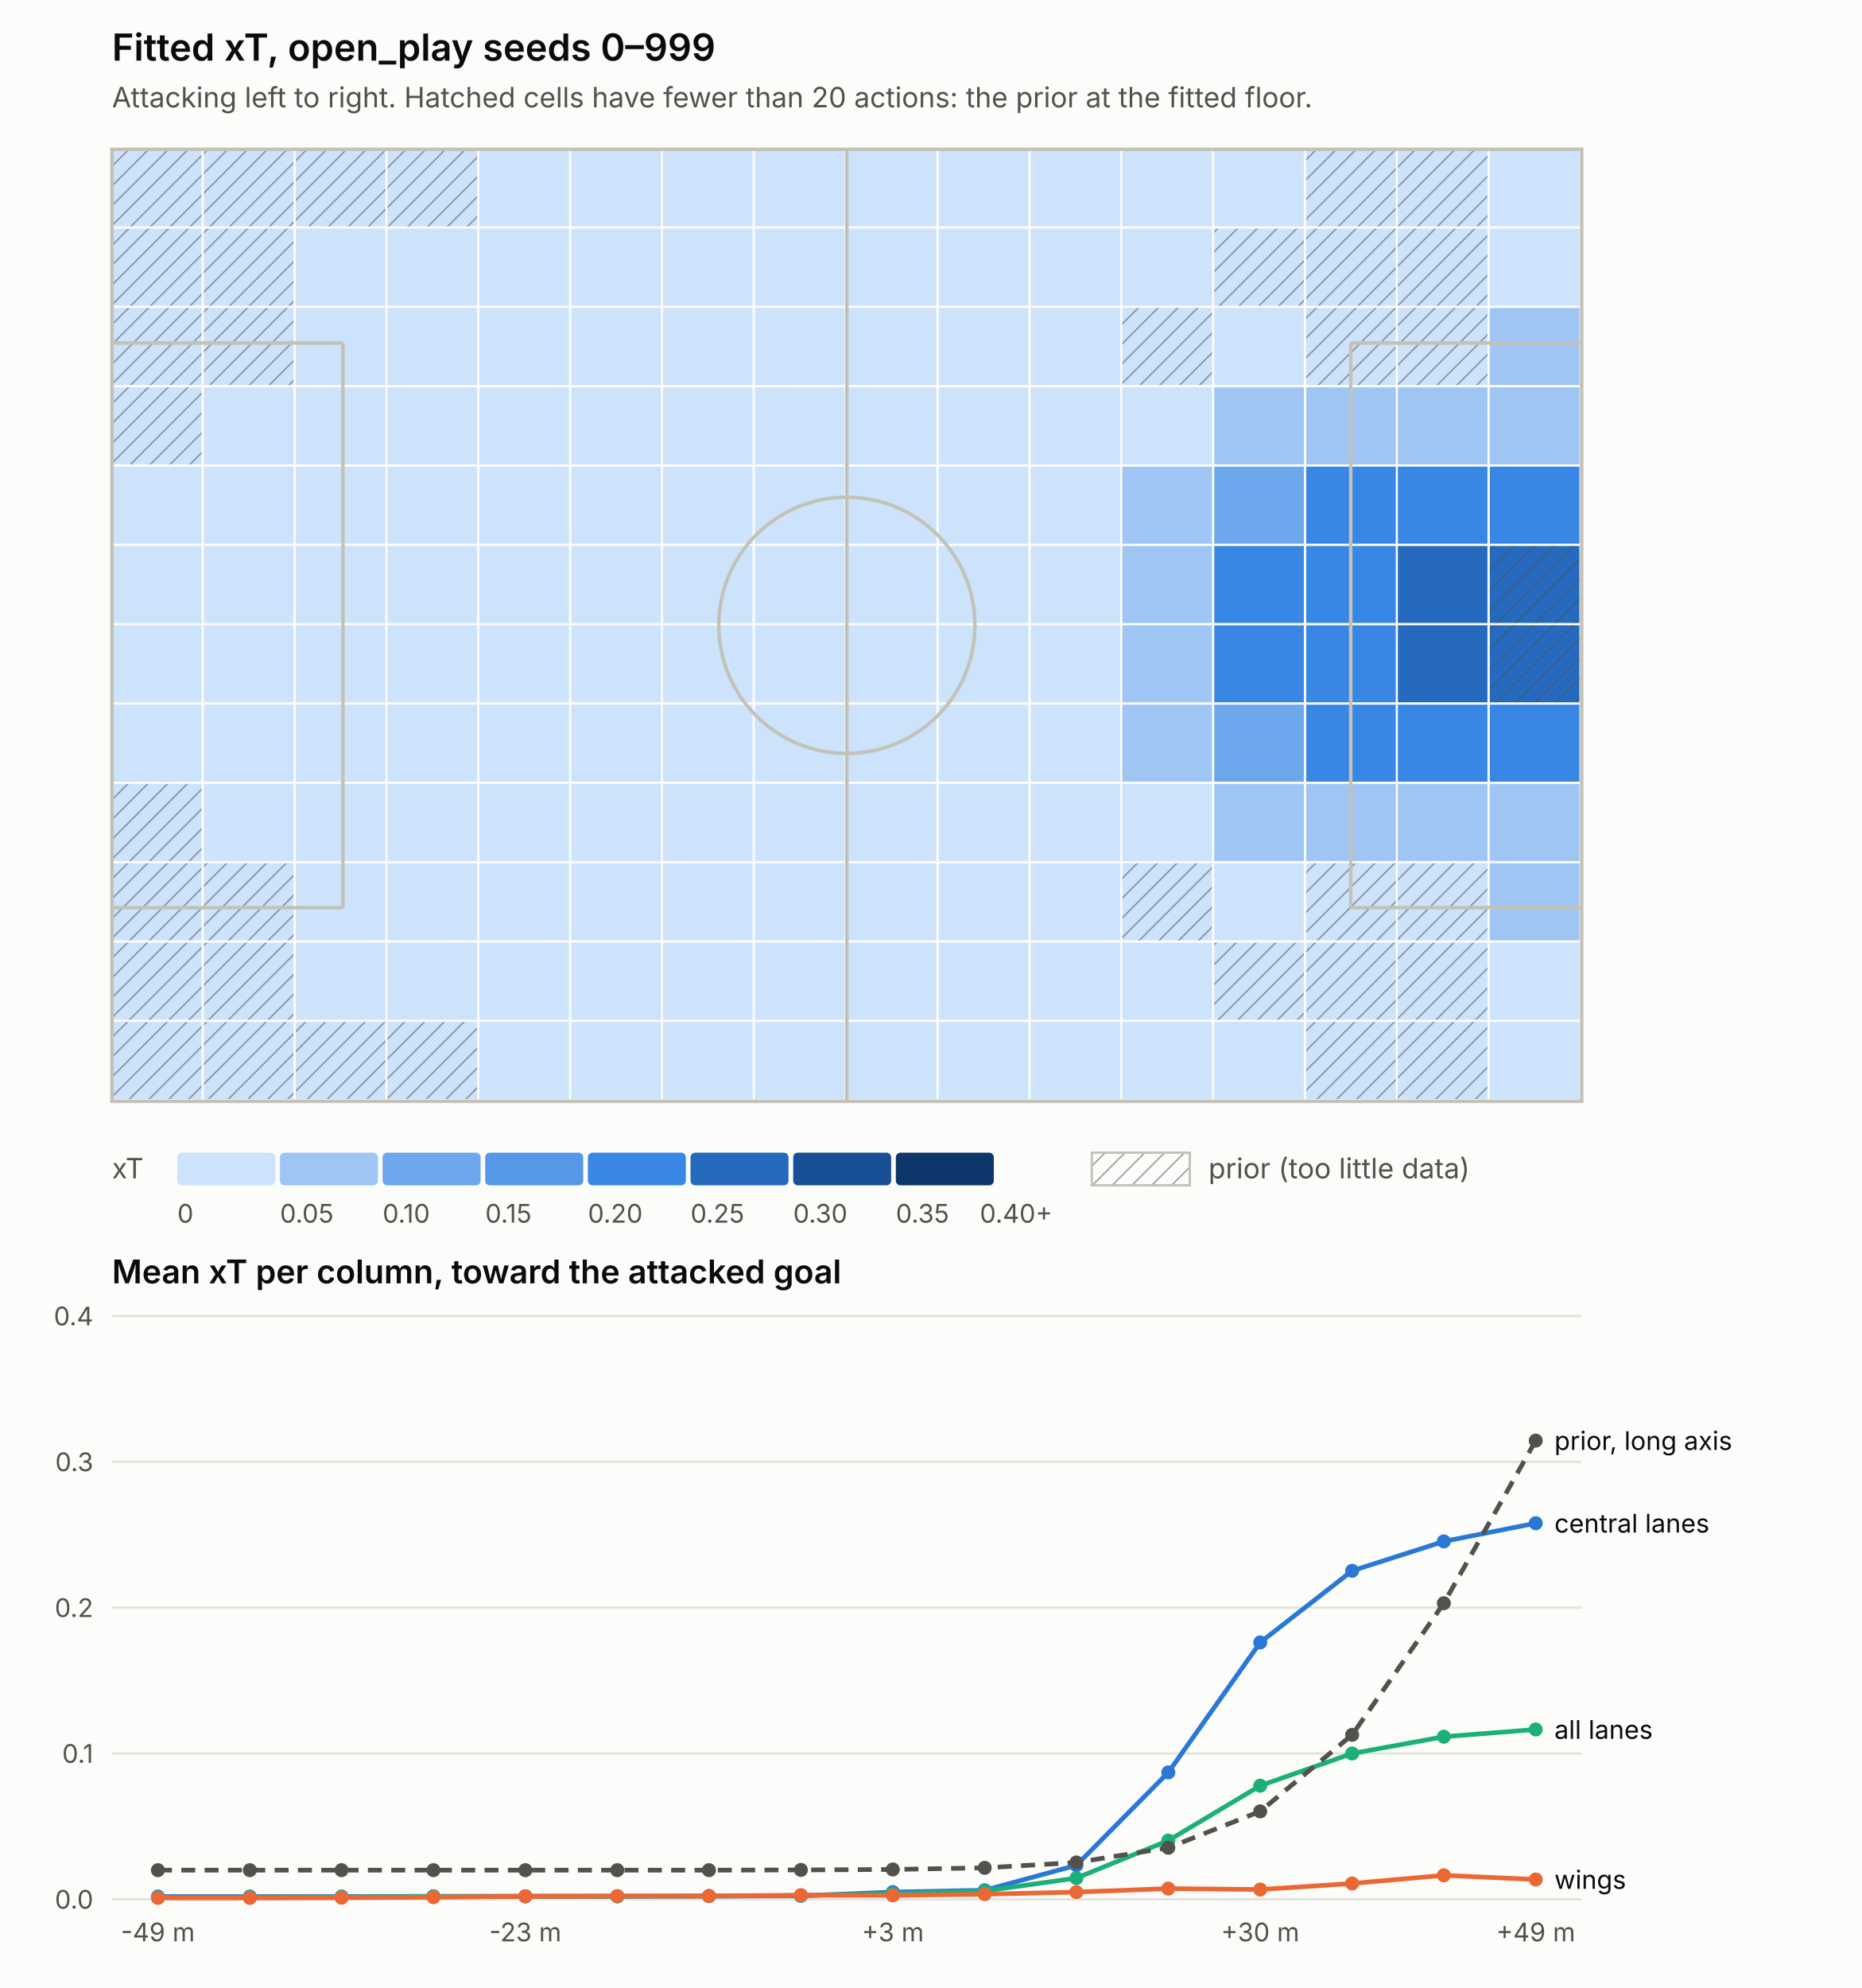
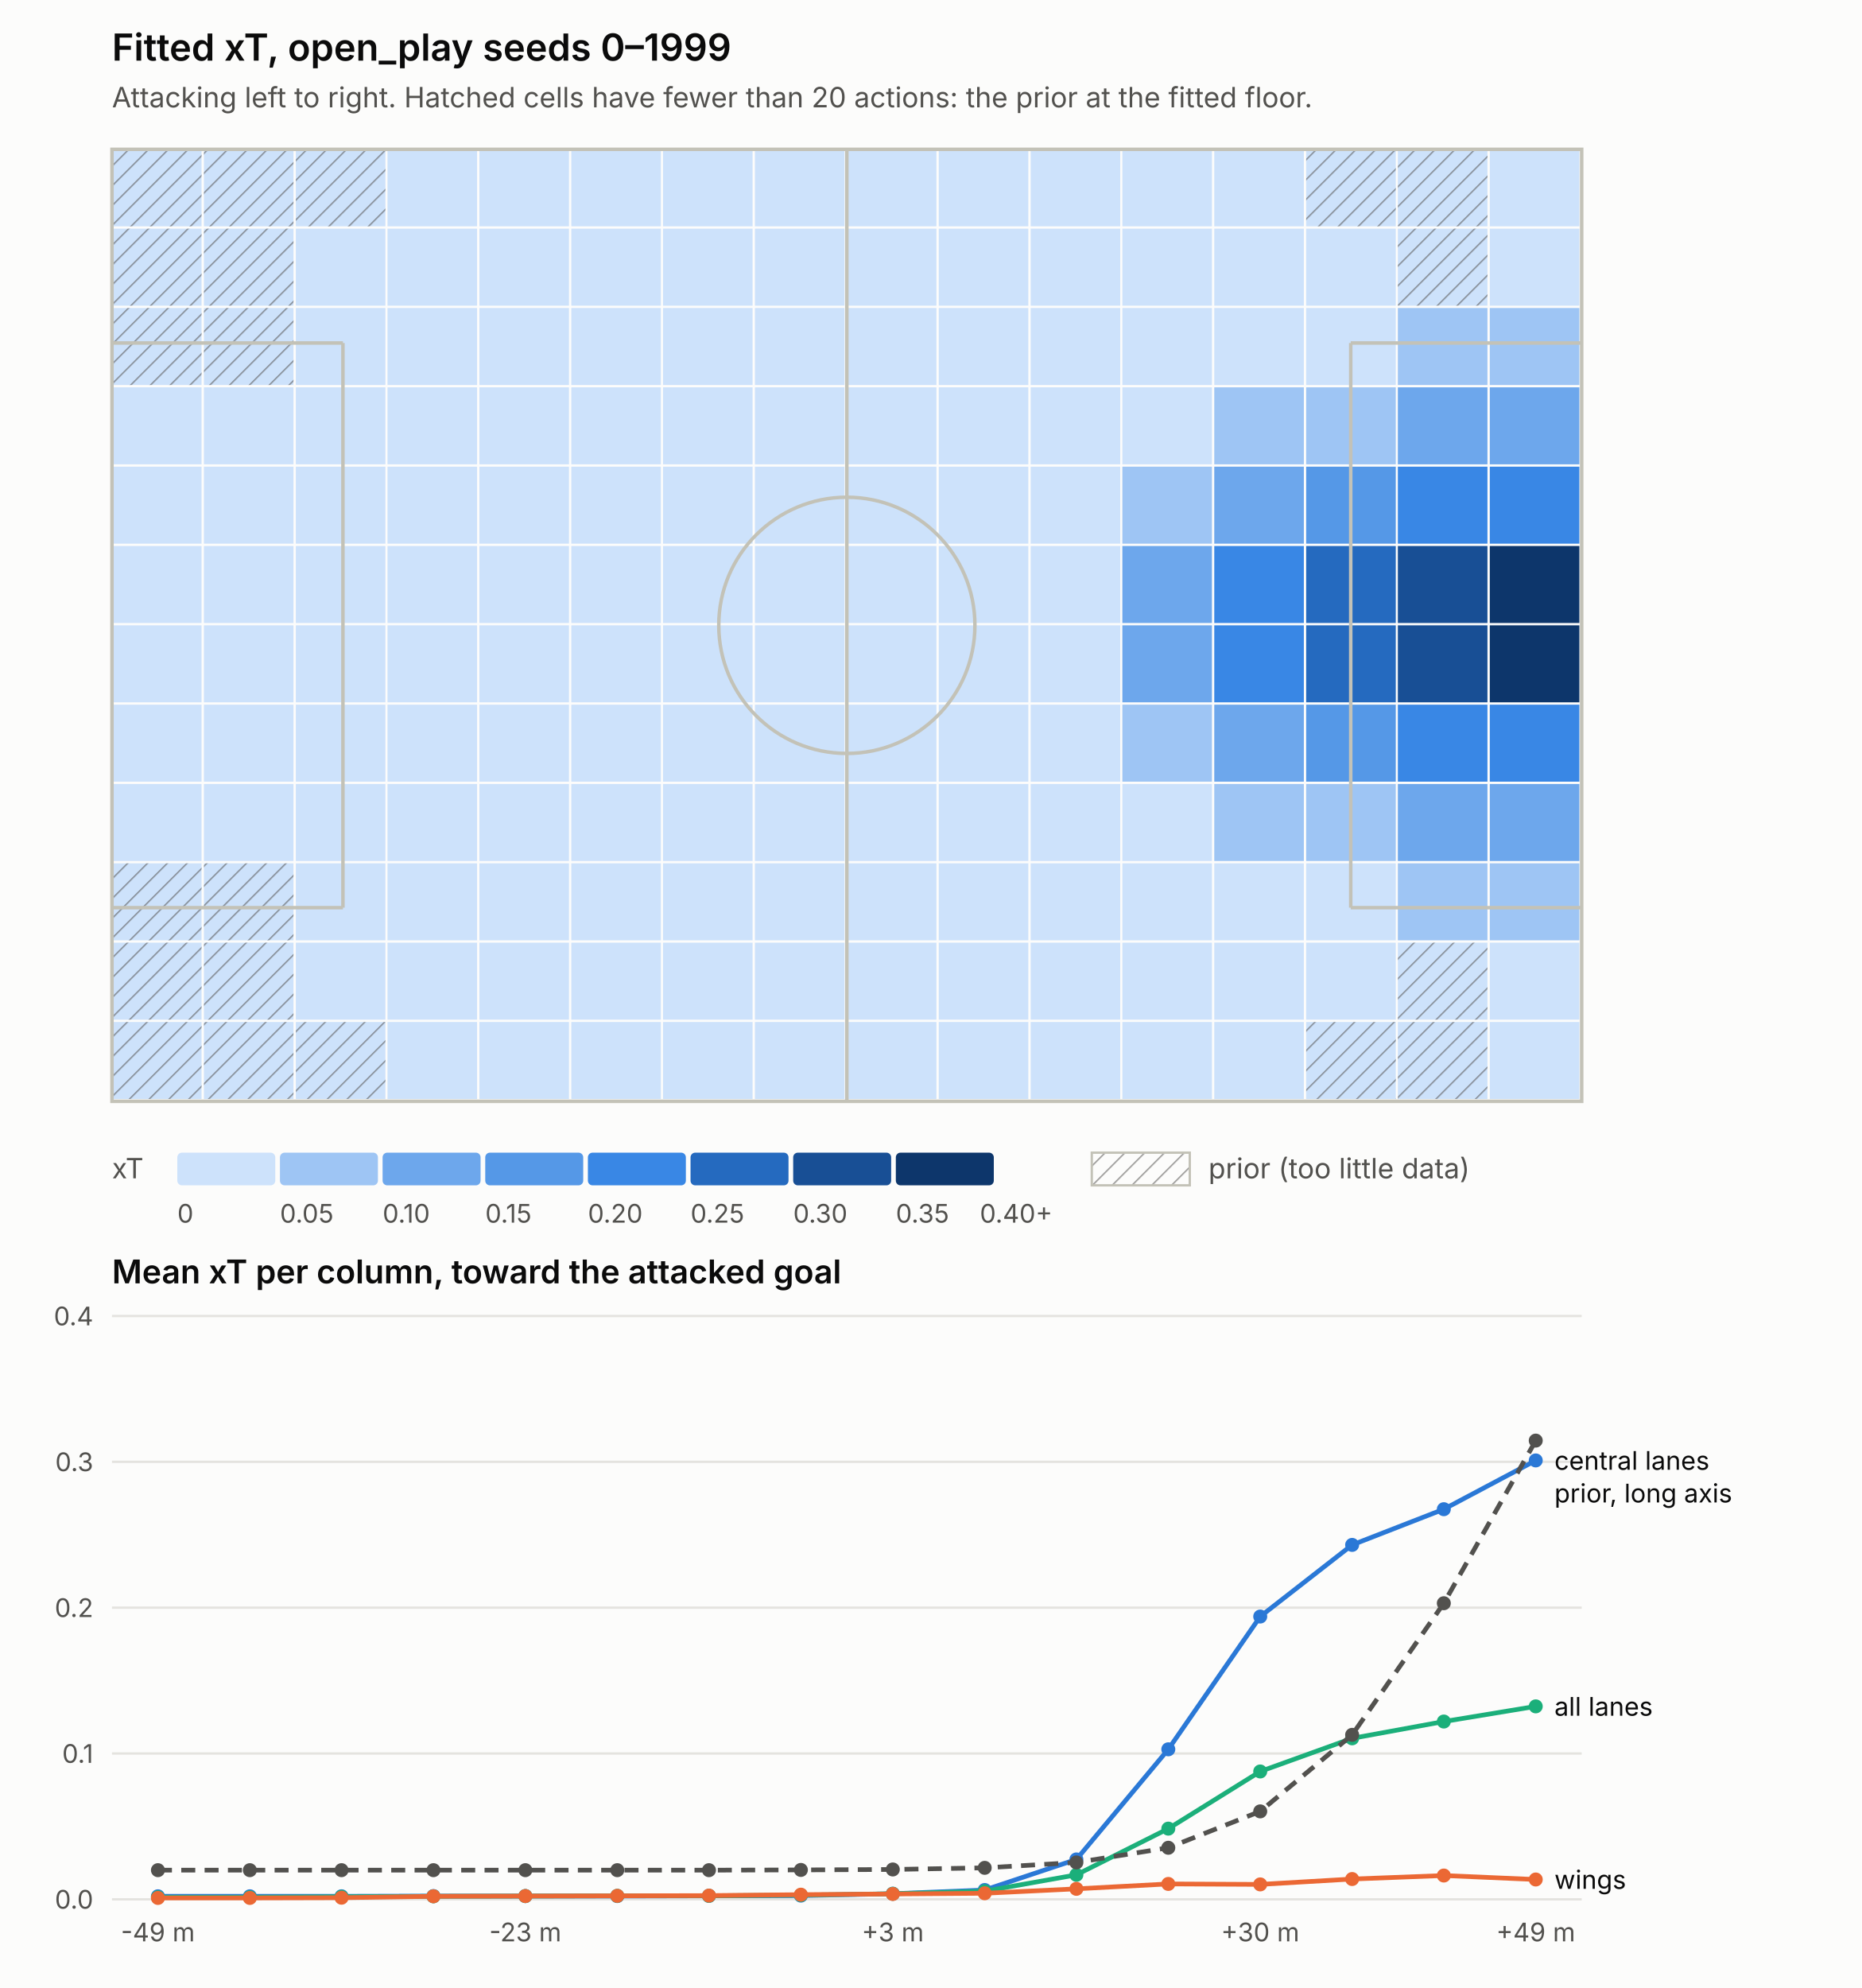
<svg xmlns="http://www.w3.org/2000/svg" viewBox="0 0 798 852" width="798" height="852" role="img" aria-labelledby="title desc">
  <style>svg{font-family:system-ui,-apple-system,'Segoe UI',sans-serif}.bg{fill:#fcfcfb}.t1{fill:#0b0b0b}.t2{fill:#52514e}.ln{stroke:#c3c2b7}.grid{stroke:#e4e3df}.hatch{stroke:#52514e}.s1{stroke:#2a78d6}.s2{stroke:#eb6834}.s3{stroke:#1baf7a}.sp{stroke:#52514e}.f1{fill:#2a78d6}.f2{fill:#eb6834}.f3{fill:#1baf7a}.fp{fill:#52514e}.b0{fill:#cde2fb}.b1{fill:#9ec5f4}.b2{fill:#6da7ec}.b3{fill:#5598e7}.b4{fill:#3987e5}.b5{fill:#256abf}.b6{fill:#184f95}.b7{fill:#0d366b}@media (prefers-color-scheme: dark){.bg{fill:#1a1a19}.t1{fill:#f0efec}.t2{fill:#c3c2b7}.ln{stroke:#6b6a64}.grid{stroke:#383835}.hatch{stroke:#c3c2b7}.s1{stroke:#3987e5}.s2{stroke:#d95926}.s3{stroke:#199e70}.sp{stroke:#c3c2b7}.f1{fill:#3987e5}.f2{fill:#d95926}.f3{fill:#199e70}.fp{fill:#c3c2b7}.b0{fill:#0d366b}.b1{fill:#184f95}.b2{fill:#256abf}.b3{fill:#3987e5}.b4{fill:#5598e7}.b5{fill:#6da7ec}.b6{fill:#9ec5f4}.b7{fill:#cde2fb}}</style>
  <defs>
    <pattern id="hatch" width="6" height="6" patternUnits="userSpaceOnUse" patternTransform="rotate(45)">
      <line x1="0" y1="0" x2="0" y2="6" class="hatch" stroke-width="1.2" stroke-opacity="0.55" />
    </pattern>
  </defs>
  <rect class="bg" width="798" height="852" />
-   <text class="t1" x="48.0" y="26" font-size="16" font-weight="600">Fitted xT, open_play seeds 0–999</text>
+   <text class="t1" x="48.0" y="26" font-size="16" font-weight="600">Fitted xT, open_play seeds 0–1999</text>
  <text class="t2" x="48.0" y="46" font-size="12">Attacking left to right. Hatched cells have fewer than 20 actions: the prior at the fitted floor.</text>
  <rect class="b0" x="48.0" y="438.0" width="38.4" height="33.0" />
  <rect fill="url(#hatch)" x="48.0" y="438.0" width="38.4" height="33.0" />
  <rect class="b0" x="48.0" y="404.0" width="38.4" height="33.0" />
  <rect fill="url(#hatch)" x="48.0" y="404.0" width="38.4" height="33.0" />
  <rect class="b0" x="48.0" y="370.0" width="38.4" height="33.0" />
  <rect fill="url(#hatch)" x="48.0" y="370.0" width="38.4" height="33.0" />
  <rect class="b0" x="48.0" y="336.0" width="38.4" height="33.0" />
-   <rect fill="url(#hatch)" x="48.0" y="336.0" width="38.4" height="33.0" />
  <rect class="b0" x="48.0" y="302.0" width="38.4" height="33.0" />
  <rect class="b0" x="48.0" y="268.0" width="38.4" height="33.0" />
  <rect class="b0" x="48.0" y="234.0" width="38.4" height="33.0" />
  <rect class="b0" x="48.0" y="200.0" width="38.4" height="33.0" />
  <rect class="b0" x="48.0" y="166.0" width="38.4" height="33.0" />
-   <rect fill="url(#hatch)" x="48.0" y="166.0" width="38.4" height="33.0" />
  <rect class="b0" x="48.0" y="132.0" width="38.4" height="33.0" />
  <rect fill="url(#hatch)" x="48.0" y="132.0" width="38.4" height="33.0" />
  <rect class="b0" x="48.0" y="98.0" width="38.4" height="33.0" />
  <rect fill="url(#hatch)" x="48.0" y="98.0" width="38.4" height="33.0" />
  <rect class="b0" x="48.0" y="64.0" width="38.4" height="33.0" />
  <rect fill="url(#hatch)" x="48.0" y="64.0" width="38.4" height="33.0" />
  <rect class="b0" x="87.4" y="438.0" width="38.4" height="33.0" />
  <rect fill="url(#hatch)" x="87.4" y="438.0" width="38.4" height="33.0" />
  <rect class="b0" x="87.4" y="404.0" width="38.4" height="33.0" />
  <rect fill="url(#hatch)" x="87.4" y="404.0" width="38.4" height="33.0" />
  <rect class="b0" x="87.4" y="370.0" width="38.4" height="33.0" />
  <rect fill="url(#hatch)" x="87.4" y="370.0" width="38.4" height="33.0" />
  <rect class="b0" x="87.4" y="336.0" width="38.4" height="33.0" />
  <rect class="b0" x="87.4" y="302.0" width="38.4" height="33.0" />
  <rect class="b0" x="87.4" y="268.0" width="38.4" height="33.0" />
  <rect class="b0" x="87.4" y="234.0" width="38.4" height="33.0" />
  <rect class="b0" x="87.4" y="200.0" width="38.4" height="33.0" />
  <rect class="b0" x="87.4" y="166.0" width="38.4" height="33.0" />
  <rect class="b0" x="87.4" y="132.0" width="38.4" height="33.0" />
  <rect fill="url(#hatch)" x="87.4" y="132.0" width="38.4" height="33.0" />
  <rect class="b0" x="87.4" y="98.0" width="38.4" height="33.0" />
  <rect fill="url(#hatch)" x="87.4" y="98.0" width="38.4" height="33.0" />
  <rect class="b0" x="87.4" y="64.0" width="38.4" height="33.0" />
  <rect fill="url(#hatch)" x="87.4" y="64.0" width="38.4" height="33.0" />
  <rect class="b0" x="126.8" y="438.0" width="38.4" height="33.0" />
  <rect fill="url(#hatch)" x="126.8" y="438.0" width="38.4" height="33.0" />
  <rect class="b0" x="126.8" y="404.0" width="38.4" height="33.0" />
  <rect class="b0" x="126.8" y="370.0" width="38.4" height="33.0" />
  <rect class="b0" x="126.8" y="336.0" width="38.4" height="33.0" />
  <rect class="b0" x="126.8" y="302.0" width="38.4" height="33.0" />
  <rect class="b0" x="126.8" y="268.0" width="38.4" height="33.0" />
  <rect class="b0" x="126.8" y="234.0" width="38.4" height="33.0" />
  <rect class="b0" x="126.8" y="200.0" width="38.4" height="33.0" />
  <rect class="b0" x="126.8" y="166.0" width="38.4" height="33.0" />
  <rect class="b0" x="126.8" y="132.0" width="38.4" height="33.0" />
  <rect class="b0" x="126.8" y="98.0" width="38.4" height="33.0" />
  <rect class="b0" x="126.8" y="64.0" width="38.4" height="33.0" />
  <rect fill="url(#hatch)" x="126.8" y="64.0" width="38.4" height="33.0" />
  <rect class="b0" x="166.1" y="438.0" width="38.4" height="33.0" />
-   <rect fill="url(#hatch)" x="166.1" y="438.0" width="38.4" height="33.0" />
  <rect class="b0" x="166.1" y="404.0" width="38.4" height="33.0" />
  <rect class="b0" x="166.1" y="370.0" width="38.4" height="33.0" />
  <rect class="b0" x="166.1" y="336.0" width="38.4" height="33.0" />
  <rect class="b0" x="166.1" y="302.0" width="38.4" height="33.0" />
  <rect class="b0" x="166.1" y="268.0" width="38.4" height="33.0" />
  <rect class="b0" x="166.1" y="234.0" width="38.4" height="33.0" />
  <rect class="b0" x="166.1" y="200.0" width="38.4" height="33.0" />
  <rect class="b0" x="166.1" y="166.0" width="38.4" height="33.0" />
  <rect class="b0" x="166.1" y="132.0" width="38.4" height="33.0" />
  <rect class="b0" x="166.1" y="98.0" width="38.4" height="33.0" />
  <rect class="b0" x="166.1" y="64.0" width="38.4" height="33.0" />
-   <rect fill="url(#hatch)" x="166.1" y="64.0" width="38.4" height="33.0" />
  <rect class="b0" x="205.5" y="438.0" width="38.4" height="33.0" />
  <rect class="b0" x="205.5" y="404.0" width="38.4" height="33.0" />
  <rect class="b0" x="205.5" y="370.0" width="38.4" height="33.0" />
  <rect class="b0" x="205.5" y="336.0" width="38.4" height="33.0" />
  <rect class="b0" x="205.5" y="302.0" width="38.4" height="33.0" />
  <rect class="b0" x="205.5" y="268.0" width="38.4" height="33.0" />
  <rect class="b0" x="205.5" y="234.0" width="38.4" height="33.0" />
  <rect class="b0" x="205.5" y="200.0" width="38.4" height="33.0" />
  <rect class="b0" x="205.5" y="166.0" width="38.4" height="33.0" />
  <rect class="b0" x="205.5" y="132.0" width="38.4" height="33.0" />
  <rect class="b0" x="205.5" y="98.0" width="38.4" height="33.0" />
  <rect class="b0" x="205.5" y="64.0" width="38.4" height="33.0" />
  <rect class="b0" x="244.9" y="438.0" width="38.4" height="33.0" />
  <rect class="b0" x="244.9" y="404.0" width="38.4" height="33.0" />
  <rect class="b0" x="244.9" y="370.0" width="38.4" height="33.0" />
  <rect class="b0" x="244.9" y="336.0" width="38.4" height="33.0" />
  <rect class="b0" x="244.9" y="302.0" width="38.4" height="33.0" />
  <rect class="b0" x="244.9" y="268.0" width="38.4" height="33.0" />
  <rect class="b0" x="244.9" y="234.0" width="38.4" height="33.0" />
  <rect class="b0" x="244.9" y="200.0" width="38.4" height="33.0" />
  <rect class="b0" x="244.9" y="166.0" width="38.4" height="33.0" />
  <rect class="b0" x="244.9" y="132.0" width="38.4" height="33.0" />
  <rect class="b0" x="244.9" y="98.0" width="38.4" height="33.0" />
  <rect class="b0" x="244.9" y="64.0" width="38.4" height="33.0" />
  <rect class="b0" x="284.2" y="438.0" width="38.4" height="33.0" />
  <rect class="b0" x="284.2" y="404.0" width="38.4" height="33.0" />
  <rect class="b0" x="284.2" y="370.0" width="38.4" height="33.0" />
  <rect class="b0" x="284.2" y="336.0" width="38.4" height="33.0" />
  <rect class="b0" x="284.2" y="302.0" width="38.4" height="33.0" />
  <rect class="b0" x="284.2" y="268.0" width="38.4" height="33.0" />
  <rect class="b0" x="284.2" y="234.0" width="38.4" height="33.0" />
  <rect class="b0" x="284.2" y="200.0" width="38.4" height="33.0" />
  <rect class="b0" x="284.2" y="166.0" width="38.4" height="33.0" />
  <rect class="b0" x="284.2" y="132.0" width="38.4" height="33.0" />
  <rect class="b0" x="284.2" y="98.0" width="38.4" height="33.0" />
  <rect class="b0" x="284.2" y="64.0" width="38.4" height="33.0" />
  <rect class="b0" x="323.6" y="438.0" width="38.4" height="33.0" />
  <rect class="b0" x="323.6" y="404.0" width="38.4" height="33.0" />
  <rect class="b0" x="323.6" y="370.0" width="38.4" height="33.0" />
  <rect class="b0" x="323.6" y="336.0" width="38.4" height="33.0" />
  <rect class="b0" x="323.6" y="302.0" width="38.4" height="33.0" />
  <rect class="b0" x="323.6" y="268.0" width="38.4" height="33.0" />
  <rect class="b0" x="323.6" y="234.0" width="38.4" height="33.0" />
  <rect class="b0" x="323.6" y="200.0" width="38.4" height="33.0" />
  <rect class="b0" x="323.6" y="166.0" width="38.4" height="33.0" />
  <rect class="b0" x="323.6" y="132.0" width="38.4" height="33.0" />
  <rect class="b0" x="323.6" y="98.0" width="38.4" height="33.0" />
  <rect class="b0" x="323.6" y="64.0" width="38.4" height="33.0" />
  <rect class="b0" x="363.0" y="438.0" width="38.4" height="33.0" />
  <rect class="b0" x="363.0" y="404.0" width="38.4" height="33.0" />
  <rect class="b0" x="363.0" y="370.0" width="38.4" height="33.0" />
  <rect class="b0" x="363.0" y="336.0" width="38.4" height="33.0" />
  <rect class="b0" x="363.0" y="302.0" width="38.4" height="33.0" />
  <rect class="b0" x="363.0" y="268.0" width="38.4" height="33.0" />
  <rect class="b0" x="363.0" y="234.0" width="38.4" height="33.0" />
  <rect class="b0" x="363.0" y="200.0" width="38.4" height="33.0" />
  <rect class="b0" x="363.0" y="166.0" width="38.4" height="33.0" />
  <rect class="b0" x="363.0" y="132.0" width="38.4" height="33.0" />
  <rect class="b0" x="363.0" y="98.0" width="38.4" height="33.0" />
  <rect class="b0" x="363.0" y="64.0" width="38.4" height="33.0" />
  <rect class="b0" x="402.4" y="438.0" width="38.4" height="33.0" />
  <rect class="b0" x="402.4" y="404.0" width="38.4" height="33.0" />
  <rect class="b0" x="402.4" y="370.0" width="38.4" height="33.0" />
  <rect class="b0" x="402.4" y="336.0" width="38.4" height="33.0" />
  <rect class="b0" x="402.4" y="302.0" width="38.4" height="33.0" />
  <rect class="b0" x="402.4" y="268.0" width="38.4" height="33.0" />
  <rect class="b0" x="402.4" y="234.0" width="38.4" height="33.0" />
  <rect class="b0" x="402.4" y="200.0" width="38.4" height="33.0" />
  <rect class="b0" x="402.4" y="166.0" width="38.4" height="33.0" />
  <rect class="b0" x="402.4" y="132.0" width="38.4" height="33.0" />
  <rect class="b0" x="402.4" y="98.0" width="38.4" height="33.0" />
  <rect class="b0" x="402.4" y="64.0" width="38.4" height="33.0" />
  <rect class="b0" x="441.8" y="438.0" width="38.4" height="33.0" />
  <rect class="b0" x="441.8" y="404.0" width="38.4" height="33.0" />
  <rect class="b0" x="441.8" y="370.0" width="38.4" height="33.0" />
  <rect class="b0" x="441.8" y="336.0" width="38.4" height="33.0" />
  <rect class="b0" x="441.8" y="302.0" width="38.4" height="33.0" />
  <rect class="b0" x="441.8" y="268.0" width="38.4" height="33.0" />
  <rect class="b0" x="441.8" y="234.0" width="38.4" height="33.0" />
  <rect class="b0" x="441.8" y="200.0" width="38.4" height="33.0" />
  <rect class="b0" x="441.8" y="166.0" width="38.4" height="33.0" />
  <rect class="b0" x="441.8" y="132.0" width="38.4" height="33.0" />
  <rect class="b0" x="441.8" y="98.0" width="38.4" height="33.0" />
  <rect class="b0" x="441.8" y="64.0" width="38.4" height="33.0" />
  <rect class="b0" x="481.1" y="438.0" width="38.4" height="33.0" />
  <rect class="b0" x="481.1" y="404.0" width="38.4" height="33.0" />
  <rect class="b0" x="481.1" y="370.0" width="38.4" height="33.0" />
-   <rect fill="url(#hatch)" x="481.1" y="370.0" width="38.4" height="33.0" />
  <rect class="b0" x="481.1" y="336.0" width="38.4" height="33.0" />
  <rect class="b1" x="481.1" y="302.0" width="38.4" height="33.0" />
-   <rect class="b1" x="481.1" y="268.0" width="38.4" height="33.0" />
-   <rect class="b1" x="481.1" y="234.0" width="38.4" height="33.0" />
+   <rect class="b2" x="481.1" y="268.0" width="38.4" height="33.0" />
+   <rect class="b2" x="481.1" y="234.0" width="38.4" height="33.0" />
  <rect class="b1" x="481.1" y="200.0" width="38.4" height="33.0" />
  <rect class="b0" x="481.1" y="166.0" width="38.4" height="33.0" />
  <rect class="b0" x="481.1" y="132.0" width="38.4" height="33.0" />
-   <rect fill="url(#hatch)" x="481.1" y="132.0" width="38.4" height="33.0" />
  <rect class="b0" x="481.1" y="98.0" width="38.4" height="33.0" />
  <rect class="b0" x="481.1" y="64.0" width="38.4" height="33.0" />
  <rect class="b0" x="520.5" y="438.0" width="38.4" height="33.0" />
  <rect class="b0" x="520.5" y="404.0" width="38.4" height="33.0" />
-   <rect fill="url(#hatch)" x="520.5" y="404.0" width="38.4" height="33.0" />
  <rect class="b0" x="520.5" y="370.0" width="38.4" height="33.0" />
  <rect class="b1" x="520.5" y="336.0" width="38.4" height="33.0" />
  <rect class="b2" x="520.5" y="302.0" width="38.4" height="33.0" />
  <rect class="b4" x="520.5" y="268.0" width="38.4" height="33.0" />
  <rect class="b4" x="520.5" y="234.0" width="38.4" height="33.0" />
  <rect class="b2" x="520.5" y="200.0" width="38.4" height="33.0" />
  <rect class="b1" x="520.5" y="166.0" width="38.4" height="33.0" />
  <rect class="b0" x="520.5" y="132.0" width="38.4" height="33.0" />
  <rect class="b0" x="520.5" y="98.0" width="38.4" height="33.0" />
-   <rect fill="url(#hatch)" x="520.5" y="98.0" width="38.4" height="33.0" />
  <rect class="b0" x="520.5" y="64.0" width="38.4" height="33.0" />
  <rect class="b0" x="559.9" y="438.0" width="38.4" height="33.0" />
  <rect fill="url(#hatch)" x="559.9" y="438.0" width="38.4" height="33.0" />
  <rect class="b0" x="559.9" y="404.0" width="38.4" height="33.0" />
-   <rect fill="url(#hatch)" x="559.9" y="404.0" width="38.4" height="33.0" />
  <rect class="b0" x="559.9" y="370.0" width="38.4" height="33.0" />
-   <rect fill="url(#hatch)" x="559.9" y="370.0" width="38.4" height="33.0" />
  <rect class="b1" x="559.9" y="336.0" width="38.4" height="33.0" />
-   <rect class="b4" x="559.9" y="302.0" width="38.4" height="33.0" />
-   <rect class="b4" x="559.9" y="268.0" width="38.4" height="33.0" />
-   <rect class="b4" x="559.9" y="234.0" width="38.4" height="33.0" />
-   <rect class="b4" x="559.9" y="200.0" width="38.4" height="33.0" />
+   <rect class="b3" x="559.9" y="302.0" width="38.4" height="33.0" />
+   <rect class="b5" x="559.9" y="268.0" width="38.4" height="33.0" />
+   <rect class="b5" x="559.9" y="234.0" width="38.4" height="33.0" />
+   <rect class="b3" x="559.9" y="200.0" width="38.4" height="33.0" />
  <rect class="b1" x="559.9" y="166.0" width="38.4" height="33.0" />
  <rect class="b0" x="559.9" y="132.0" width="38.4" height="33.0" />
-   <rect fill="url(#hatch)" x="559.9" y="132.0" width="38.4" height="33.0" />
  <rect class="b0" x="559.9" y="98.0" width="38.4" height="33.0" />
-   <rect fill="url(#hatch)" x="559.9" y="98.0" width="38.4" height="33.0" />
  <rect class="b0" x="559.9" y="64.0" width="38.4" height="33.0" />
  <rect fill="url(#hatch)" x="559.9" y="64.0" width="38.4" height="33.0" />
  <rect class="b0" x="599.2" y="438.0" width="38.4" height="33.0" />
  <rect fill="url(#hatch)" x="599.2" y="438.0" width="38.4" height="33.0" />
  <rect class="b0" x="599.2" y="404.0" width="38.4" height="33.0" />
  <rect fill="url(#hatch)" x="599.2" y="404.0" width="38.4" height="33.0" />
-   <rect class="b0" x="599.2" y="370.0" width="38.4" height="33.0" />
-   <rect fill="url(#hatch)" x="599.2" y="370.0" width="38.4" height="33.0" />
-   <rect class="b1" x="599.2" y="336.0" width="38.4" height="33.0" />
+   <rect class="b1" x="599.2" y="370.0" width="38.4" height="33.0" />
+   <rect class="b2" x="599.2" y="336.0" width="38.4" height="33.0" />
  <rect class="b4" x="599.2" y="302.0" width="38.4" height="33.0" />
-   <rect class="b5" x="599.2" y="268.0" width="38.4" height="33.0" />
-   <rect class="b5" x="599.2" y="234.0" width="38.4" height="33.0" />
+   <rect class="b6" x="599.2" y="268.0" width="38.4" height="33.0" />
+   <rect class="b6" x="599.2" y="234.0" width="38.4" height="33.0" />
  <rect class="b4" x="599.2" y="200.0" width="38.4" height="33.0" />
-   <rect class="b1" x="599.2" y="166.0" width="38.4" height="33.0" />
-   <rect class="b0" x="599.2" y="132.0" width="38.4" height="33.0" />
-   <rect fill="url(#hatch)" x="599.2" y="132.0" width="38.4" height="33.0" />
+   <rect class="b2" x="599.2" y="166.0" width="38.4" height="33.0" />
+   <rect class="b1" x="599.2" y="132.0" width="38.4" height="33.0" />
  <rect class="b0" x="599.2" y="98.0" width="38.4" height="33.0" />
  <rect fill="url(#hatch)" x="599.2" y="98.0" width="38.4" height="33.0" />
  <rect class="b0" x="599.2" y="64.0" width="38.4" height="33.0" />
  <rect fill="url(#hatch)" x="599.2" y="64.0" width="38.4" height="33.0" />
  <rect class="b0" x="638.6" y="438.0" width="38.4" height="33.0" />
  <rect class="b0" x="638.6" y="404.0" width="38.4" height="33.0" />
  <rect class="b1" x="638.6" y="370.0" width="38.4" height="33.0" />
-   <rect class="b1" x="638.6" y="336.0" width="38.4" height="33.0" />
+   <rect class="b2" x="638.6" y="336.0" width="38.4" height="33.0" />
  <rect class="b4" x="638.6" y="302.0" width="38.4" height="33.0" />
-   <rect class="b5" x="638.6" y="268.0" width="38.4" height="33.0" />
-   <rect fill="url(#hatch)" x="638.6" y="268.0" width="38.4" height="33.0" />
-   <rect class="b5" x="638.6" y="234.0" width="38.4" height="33.0" />
-   <rect fill="url(#hatch)" x="638.6" y="234.0" width="38.4" height="33.0" />
+   <rect class="b7" x="638.6" y="268.0" width="38.4" height="33.0" />
+   <rect class="b7" x="638.6" y="234.0" width="38.4" height="33.0" />
  <rect class="b4" x="638.6" y="200.0" width="38.4" height="33.0" />
-   <rect class="b1" x="638.6" y="166.0" width="38.4" height="33.0" />
+   <rect class="b2" x="638.6" y="166.0" width="38.4" height="33.0" />
  <rect class="b1" x="638.6" y="132.0" width="38.4" height="33.0" />
  <rect class="b0" x="638.6" y="98.0" width="38.4" height="33.0" />
  <rect class="b0" x="638.6" y="64.0" width="38.4" height="33.0" />
  <rect class="ln" fill="none" stroke-width="1.5" x="48.0" y="64.0" width="630.0" height="408.0" />
  <line class="ln" stroke-width="1.5" x1="363.0" y1="472.0" x2="363.0" y2="64.0" />
  <line class="ln" stroke-width="1.5" x1="579.0" y1="389.0" x2="678.0" y2="389.0" />
  <line class="ln" stroke-width="1.5" x1="579.0" y1="147.0" x2="678.0" y2="147.0" />
  <line class="ln" stroke-width="1.5" x1="579.0" y1="389.0" x2="579.0" y2="147.0" />
  <line class="ln" stroke-width="1.5" x1="147.0" y1="389.0" x2="48.0" y2="389.0" />
  <line class="ln" stroke-width="1.5" x1="147.0" y1="147.0" x2="48.0" y2="147.0" />
  <line class="ln" stroke-width="1.5" x1="147.0" y1="389.0" x2="147.0" y2="147.0" />
  <circle class="ln" fill="none" stroke-width="1.5" cx="363.0" cy="268.0" r="54.9" />
  <text class="t2" x="48.0" y="505.0" font-size="12">xT</text>
  <rect class="b0" x="76.0" y="494.0" width="42" height="14" rx="2" />
  <text class="t2" x="76.0" y="524.0" font-size="11">0</text>
  <rect class="b1" x="120.0" y="494.0" width="42" height="14" rx="2" />
  <text class="t2" x="120.0" y="524.0" font-size="11">0.05</text>
  <rect class="b2" x="164.0" y="494.0" width="42" height="14" rx="2" />
  <text class="t2" x="164.0" y="524.0" font-size="11">0.10</text>
  <rect class="b3" x="208.0" y="494.0" width="42" height="14" rx="2" />
  <text class="t2" x="208.0" y="524.0" font-size="11">0.15</text>
  <rect class="b4" x="252.0" y="494.0" width="42" height="14" rx="2" />
  <text class="t2" x="252.0" y="524.0" font-size="11">0.20</text>
  <rect class="b5" x="296.0" y="494.0" width="42" height="14" rx="2" />
  <text class="t2" x="296.0" y="524.0" font-size="11">0.25</text>
  <rect class="b6" x="340.0" y="494.0" width="42" height="14" rx="2" />
  <text class="t2" x="340.0" y="524.0" font-size="11">0.30</text>
  <rect class="b7" x="384.0" y="494.0" width="42" height="14" rx="2" />
  <text class="t2" x="384.0" y="524.0" font-size="11">0.35</text>
  <text class="t2" x="420.0" y="524.0" font-size="11">0.40+</text>
  <rect fill="url(#hatch)" class="ln" stroke-width="1" x="468.0" y="494.0" width="42" height="14" />
  <text class="t2" x="518.0" y="505.0" font-size="12">prior (too little data)</text>
  <text class="t1" x="48.0" y="550.0" font-size="14" font-weight="600">Mean xT per column, toward the attacked goal</text>
  <line class="grid" stroke-width="1" x1="48.0" x2="678.0" y1="814.0" y2="814.0" />
  <text class="t2" x="40.0" y="818.0" font-size="11" text-anchor="end">0.0</text>
  <line class="grid" stroke-width="1" x1="48.0" x2="678.0" y1="751.5" y2="751.5" />
  <text class="t2" x="40.0" y="755.5" font-size="11" text-anchor="end">0.1</text>
  <line class="grid" stroke-width="1" x1="48.0" x2="678.0" y1="689.0" y2="689.0" />
  <text class="t2" x="40.0" y="693.0" font-size="11" text-anchor="end">0.2</text>
  <line class="grid" stroke-width="1" x1="48.0" x2="678.0" y1="626.5" y2="626.5" />
  <text class="t2" x="40.0" y="630.5" font-size="11" text-anchor="end">0.3</text>
  <line class="grid" stroke-width="1" x1="48.0" x2="678.0" y1="564.0" y2="564.0" />
  <text class="t2" x="40.0" y="568.0" font-size="11" text-anchor="end">0.4</text>
  <text class="t2" x="67.7" y="832.0" font-size="11" text-anchor="middle">-49 m</text>
  <text class="t2" x="225.2" y="832.0" font-size="11" text-anchor="middle">-23 m</text>
  <text class="t2" x="382.7" y="832.0" font-size="11" text-anchor="middle">+3 m</text>
  <text class="t2" x="540.2" y="832.0" font-size="11" text-anchor="middle">+30 m</text>
  <text class="t2" x="658.3" y="832.0" font-size="11" text-anchor="middle">+49 m</text>
-   <polyline class="s1" fill="none" stroke-width="2" stroke-linejoin="round" points="67.7,812.8 107.1,812.8 146.4,812.8 185.8,812.7 225.2,812.7 264.6,812.7 303.9,812.6 343.3,812.5 382.7,810.9 422.1,810.1 461.4,799.4 500.8,759.6 540.2,703.9 579.6,673.2 618.9,660.6 658.3,652.8" />
-   <circle class="f1" cx="67.7" cy="812.8" r="3" />
-   <circle class="f1" cx="107.1" cy="812.8" r="3" />
-   <circle class="f1" cx="146.4" cy="812.8" r="3" />
-   <circle class="f1" cx="185.8" cy="812.7" r="3" />
-   <circle class="f1" cx="225.2" cy="812.7" r="3" />
-   <circle class="f1" cx="264.6" cy="812.7" r="3" />
-   <circle class="f1" cx="303.9" cy="812.6" r="3" />
-   <circle class="f1" cx="343.3" cy="812.5" r="3" />
-   <circle class="f1" cx="382.7" cy="810.9" r="3" />
-   <circle class="f1" cx="422.1" cy="810.1" r="3" />
-   <circle class="f1" cx="461.4" cy="799.4" r="3" />
-   <circle class="f1" cx="500.8" cy="759.6" r="3" />
-   <circle class="f1" cx="540.2" cy="703.9" r="3" />
-   <circle class="f1" cx="579.6" cy="673.2" r="3" />
-   <circle class="f1" cx="618.9" cy="660.6" r="3" />
-   <circle class="f1" cx="658.3" cy="652.8" r="3" />
-   <text class="t1" x="666.3" y="656.8" font-size="11">central lanes</text>
-   <polyline class="s3" fill="none" stroke-width="2" stroke-linejoin="round" points="67.7,813.2 107.1,813.1 146.4,813.0 185.8,812.8 225.2,812.7 264.6,812.7 303.9,812.6 343.3,812.4 382.7,811.6 422.1,810.4 461.4,804.9 500.8,788.8 540.2,765.3 579.6,751.5 618.9,744.3 658.3,741.2" />
-   <circle class="f3" cx="67.7" cy="813.2" r="3" />
+   <polyline class="s1" fill="none" stroke-width="2" stroke-linejoin="round" points="67.7,812.7 107.1,812.7 146.4,812.7 185.8,812.6 225.2,812.6 264.6,812.6 303.9,812.5 343.3,812.4 382.7,811.6 422.1,810.0 461.4,796.9 500.8,749.7 540.2,692.8 579.6,662.1 618.9,646.8 658.3,625.9" />
+   <circle class="f1" cx="67.7" cy="812.7" r="3" />
+   <circle class="f1" cx="107.1" cy="812.7" r="3" />
+   <circle class="f1" cx="146.4" cy="812.7" r="3" />
+   <circle class="f1" cx="185.8" cy="812.6" r="3" />
+   <circle class="f1" cx="225.2" cy="812.6" r="3" />
+   <circle class="f1" cx="264.6" cy="812.6" r="3" />
+   <circle class="f1" cx="303.9" cy="812.5" r="3" />
+   <circle class="f1" cx="343.3" cy="812.4" r="3" />
+   <circle class="f1" cx="382.7" cy="811.6" r="3" />
+   <circle class="f1" cx="422.1" cy="810.0" r="3" />
+   <circle class="f1" cx="461.4" cy="796.9" r="3" />
+   <circle class="f1" cx="500.8" cy="749.7" r="3" />
+   <circle class="f1" cx="540.2" cy="692.8" r="3" />
+   <circle class="f1" cx="579.6" cy="662.1" r="3" />
+   <circle class="f1" cx="618.9" cy="646.8" r="3" />
+   <circle class="f1" cx="658.3" cy="625.9" r="3" />
+   <text class="t1" x="666.3" y="629.9" font-size="11">central lanes</text>
+   <polyline class="s3" fill="none" stroke-width="2" stroke-linejoin="round" points="67.7,813.1 107.1,813.1 146.4,812.9 185.8,812.7 225.2,812.6 264.6,812.5 303.9,812.5 343.3,812.2 382.7,811.6 422.1,810.5 461.4,803.5 500.8,783.7 540.2,759.2 579.6,745.0 618.9,737.8 658.3,731.3" />
+   <circle class="f3" cx="67.7" cy="813.1" r="3" />
  <circle class="f3" cx="107.1" cy="813.1" r="3" />
-   <circle class="f3" cx="146.4" cy="813.0" r="3" />
-   <circle class="f3" cx="185.8" cy="812.8" r="3" />
-   <circle class="f3" cx="225.2" cy="812.7" r="3" />
-   <circle class="f3" cx="264.6" cy="812.7" r="3" />
-   <circle class="f3" cx="303.9" cy="812.6" r="3" />
-   <circle class="f3" cx="343.3" cy="812.4" r="3" />
+   <circle class="f3" cx="146.4" cy="812.9" r="3" />
+   <circle class="f3" cx="185.8" cy="812.7" r="3" />
+   <circle class="f3" cx="225.2" cy="812.6" r="3" />
+   <circle class="f3" cx="264.6" cy="812.5" r="3" />
+   <circle class="f3" cx="303.9" cy="812.5" r="3" />
+   <circle class="f3" cx="343.3" cy="812.2" r="3" />
  <circle class="f3" cx="382.7" cy="811.6" r="3" />
-   <circle class="f3" cx="422.1" cy="810.4" r="3" />
-   <circle class="f3" cx="461.4" cy="804.9" r="3" />
-   <circle class="f3" cx="500.8" cy="788.8" r="3" />
-   <circle class="f3" cx="540.2" cy="765.3" r="3" />
-   <circle class="f3" cx="579.6" cy="751.5" r="3" />
-   <circle class="f3" cx="618.9" cy="744.3" r="3" />
-   <circle class="f3" cx="658.3" cy="741.2" r="3" />
-   <text class="t1" x="666.3" y="745.2" font-size="11">all lanes</text>
-   <polyline class="s2" fill="none" stroke-width="2" stroke-linejoin="round" points="67.7,813.4 107.1,813.4 146.4,813.3 185.8,813.1 225.2,812.7 264.6,812.6 303.9,812.6 343.3,812.2 382.7,812.3 422.1,811.8 461.4,810.9 500.8,809.4 540.2,809.8 579.6,807.2 618.9,803.7 658.3,805.5" />
+   <circle class="f3" cx="422.1" cy="810.5" r="3" />
+   <circle class="f3" cx="461.4" cy="803.5" r="3" />
+   <circle class="f3" cx="500.8" cy="783.7" r="3" />
+   <circle class="f3" cx="540.2" cy="759.2" r="3" />
+   <circle class="f3" cx="579.6" cy="745.0" r="3" />
+   <circle class="f3" cx="618.9" cy="737.8" r="3" />
+   <circle class="f3" cx="658.3" cy="731.3" r="3" />
+   <text class="t1" x="666.3" y="735.3" font-size="11">all lanes</text>
+   <polyline class="s2" fill="none" stroke-width="2" stroke-linejoin="round" points="67.7,813.4 107.1,813.4 146.4,813.3 185.8,812.7 225.2,812.6 264.6,812.5 303.9,812.4 343.3,812.0 382.7,811.7 422.1,811.4 461.4,809.5 500.8,807.4 540.2,807.6 579.6,805.3 618.9,803.8 658.3,805.5" />
  <circle class="f2" cx="67.7" cy="813.4" r="3" />
  <circle class="f2" cx="107.1" cy="813.4" r="3" />
  <circle class="f2" cx="146.4" cy="813.3" r="3" />
-   <circle class="f2" cx="185.8" cy="813.1" r="3" />
-   <circle class="f2" cx="225.2" cy="812.7" r="3" />
-   <circle class="f2" cx="264.6" cy="812.6" r="3" />
-   <circle class="f2" cx="303.9" cy="812.6" r="3" />
-   <circle class="f2" cx="343.3" cy="812.2" r="3" />
-   <circle class="f2" cx="382.7" cy="812.3" r="3" />
-   <circle class="f2" cx="422.1" cy="811.8" r="3" />
-   <circle class="f2" cx="461.4" cy="810.9" r="3" />
-   <circle class="f2" cx="500.8" cy="809.4" r="3" />
-   <circle class="f2" cx="540.2" cy="809.8" r="3" />
-   <circle class="f2" cx="579.6" cy="807.2" r="3" />
-   <circle class="f2" cx="618.9" cy="803.7" r="3" />
+   <circle class="f2" cx="185.8" cy="812.7" r="3" />
+   <circle class="f2" cx="225.2" cy="812.6" r="3" />
+   <circle class="f2" cx="264.6" cy="812.5" r="3" />
+   <circle class="f2" cx="303.9" cy="812.4" r="3" />
+   <circle class="f2" cx="343.3" cy="812.0" r="3" />
+   <circle class="f2" cx="382.7" cy="811.7" r="3" />
+   <circle class="f2" cx="422.1" cy="811.4" r="3" />
+   <circle class="f2" cx="461.4" cy="809.5" r="3" />
+   <circle class="f2" cx="500.8" cy="807.4" r="3" />
+   <circle class="f2" cx="540.2" cy="807.6" r="3" />
+   <circle class="f2" cx="579.6" cy="805.3" r="3" />
+   <circle class="f2" cx="618.9" cy="803.8" r="3" />
  <circle class="f2" cx="658.3" cy="805.5" r="3" />
  <text class="t1" x="666.3" y="809.5" font-size="11">wings</text>
  <polyline class="sp" fill="none" stroke-width="2" stroke-linejoin="round" stroke-dasharray="6 4" points="67.7,801.5 107.1,801.5 146.4,801.5 185.8,801.5 225.2,801.5 264.6,801.5 303.9,801.5 343.3,801.4 382.7,801.2 422.1,800.5 461.4,798.2 500.8,791.9 540.2,776.3 579.6,743.5 618.9,687.1 658.3,617.4" />
  <circle class="fp" cx="67.7" cy="801.5" r="3" />
  <circle class="fp" cx="107.1" cy="801.5" r="3" />
  <circle class="fp" cx="146.4" cy="801.5" r="3" />
  <circle class="fp" cx="185.8" cy="801.5" r="3" />
  <circle class="fp" cx="225.2" cy="801.5" r="3" />
  <circle class="fp" cx="264.6" cy="801.5" r="3" />
  <circle class="fp" cx="303.9" cy="801.5" r="3" />
  <circle class="fp" cx="343.3" cy="801.4" r="3" />
  <circle class="fp" cx="382.7" cy="801.2" r="3" />
  <circle class="fp" cx="422.1" cy="800.5" r="3" />
  <circle class="fp" cx="461.4" cy="798.2" r="3" />
  <circle class="fp" cx="500.8" cy="791.9" r="3" />
  <circle class="fp" cx="540.2" cy="776.3" r="3" />
  <circle class="fp" cx="579.6" cy="743.5" r="3" />
  <circle class="fp" cx="618.9" cy="687.1" r="3" />
  <circle class="fp" cx="658.3" cy="617.4" r="3" />
-   <text class="t1" x="666.3" y="621.4" font-size="11">prior, long axis</text>
+   <text class="t1" x="666.3" y="643.9" font-size="11">prior, long axis</text>
</svg>
